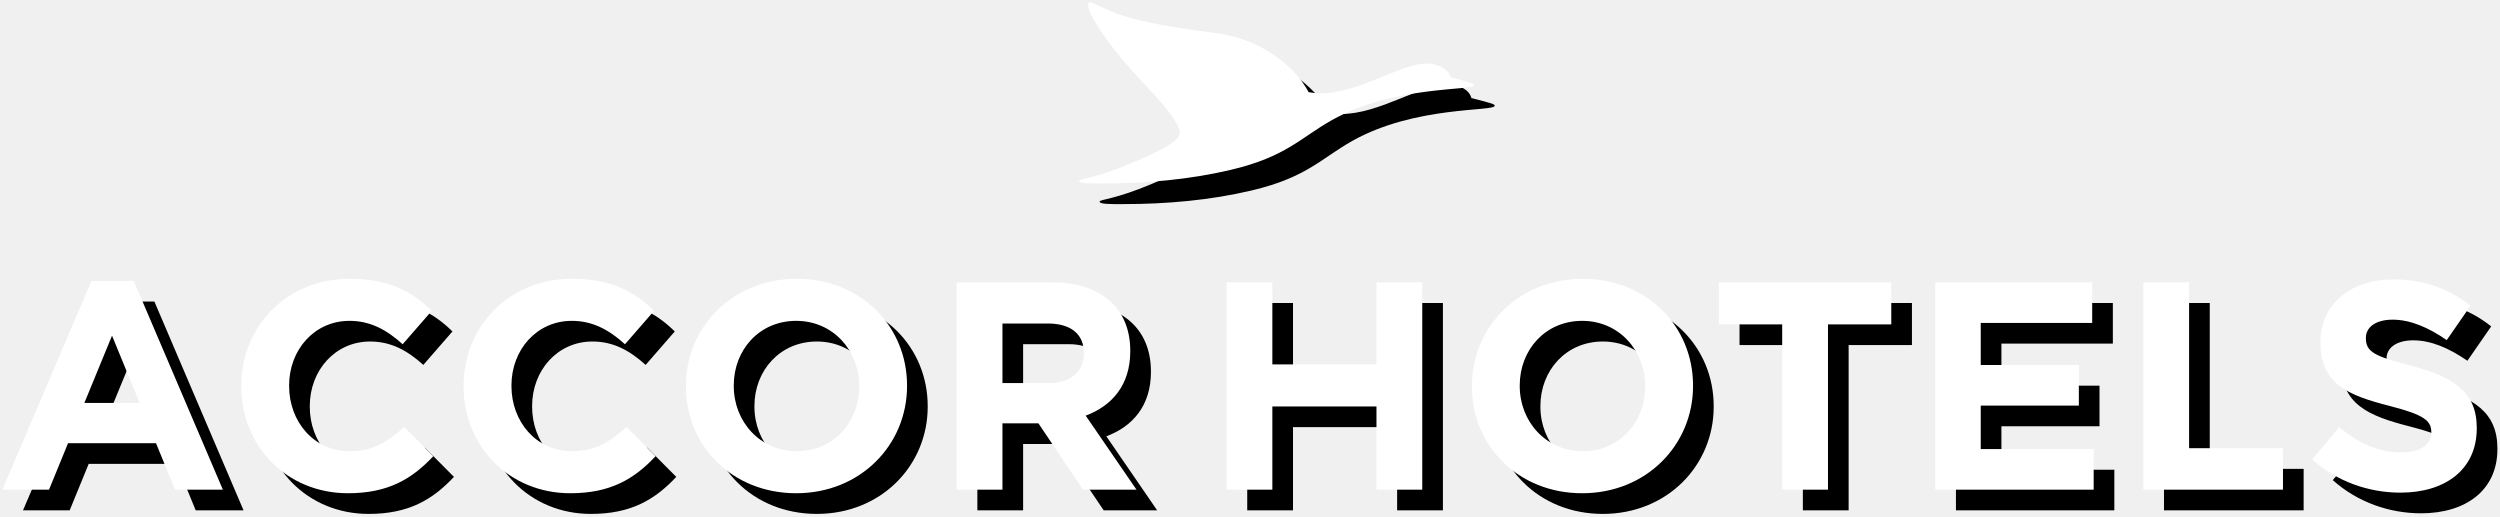
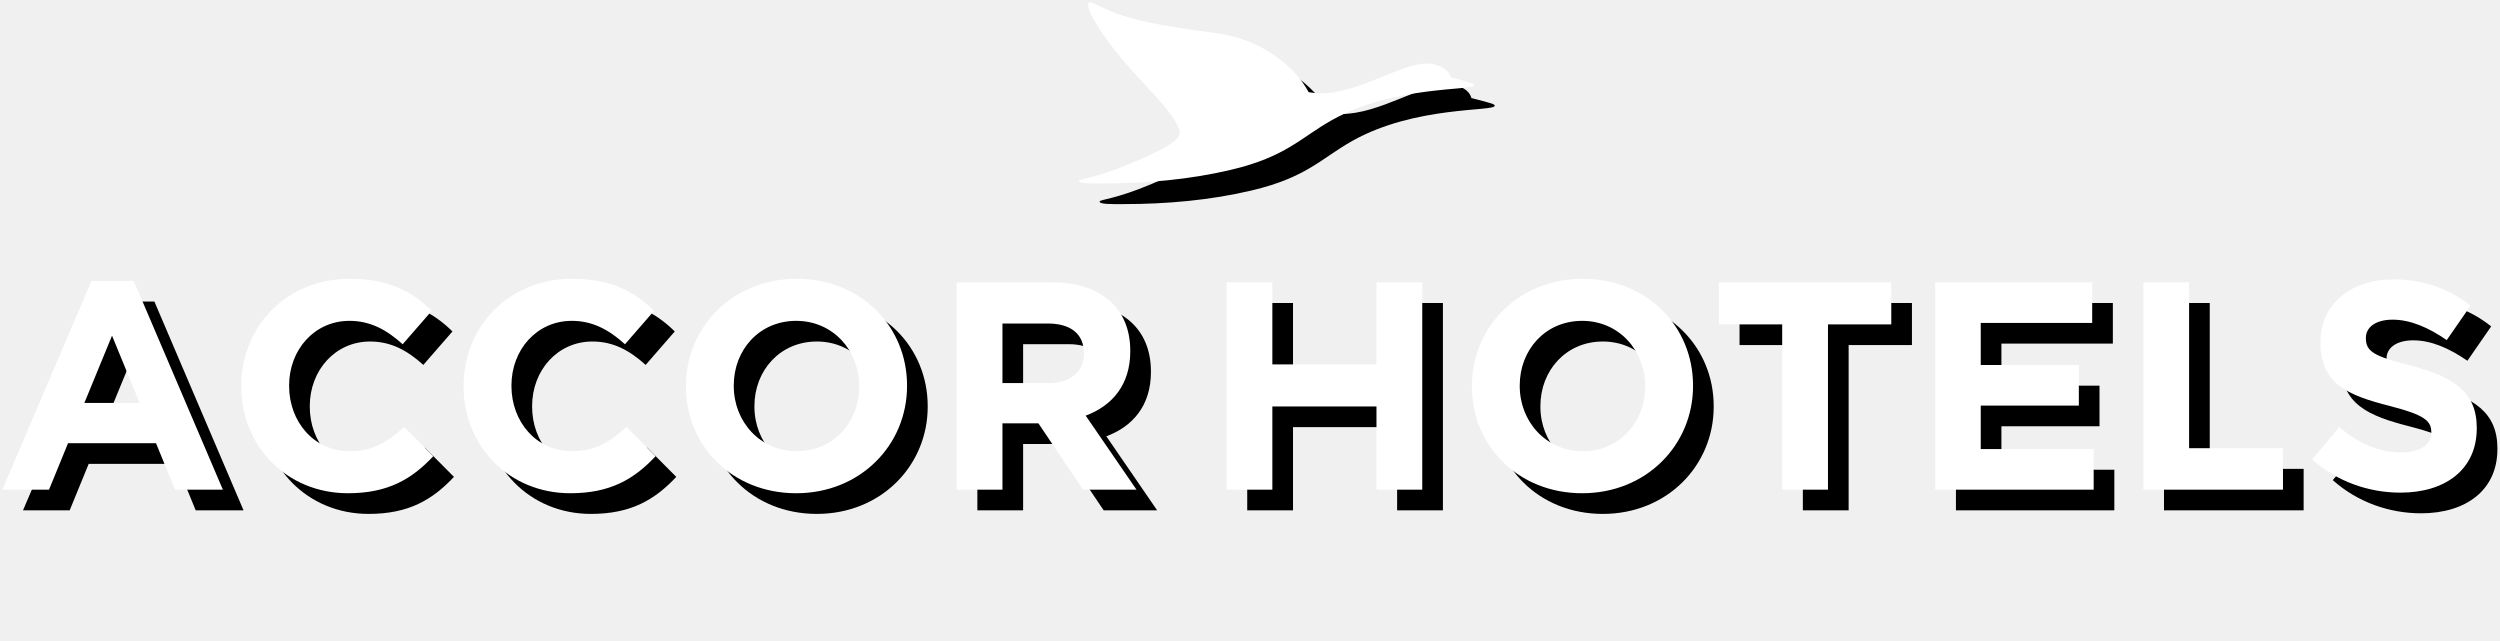
- <svg xmlns="http://www.w3.org/2000/svg" width="121px" height="25px" viewBox="0 0 121 25" version="1.1">
+ <svg xmlns="http://www.w3.org/2000/svg" width="121px" height="31px" viewBox="0 3 121 25" version="1.1">
  <defs />
  <g id="une-chance-pour-chaque-jeune" stroke="none" stroke-width="1" fill="none" fill-rule="evenodd">
    <g id="une-chance-pour-chaque-jeune---consultation" transform="translate(-686, -336)" fill-rule="nonzero">
      <g id="une" transform="translate(0, 80)">
        <g id="identite" transform="translate(395, 233)">
          <g id="partenaires">
            <g id="Group-5" transform="translate(22, 19)">
              <g id="logo-accor-hotels" transform="translate(269, 4)">
                <path d="M11.788,24.701 L7.472,14.593 L5.429,14.593 L1.113,24.701 L3.372,24.701 L4.293,22.451 L8.551,22.451 L9.472,24.701 L11.788,24.701 Z M7.759,20.501 L5.084,20.501 L6.422,17.246 L7.759,20.501 Z M21.971,23.081 L20.561,21.662 C19.769,22.379 19.065,22.837 17.914,22.837 C16.187,22.837 14.993,21.404 14.993,19.683 L14.993,19.655 C14.993,17.934 16.216,16.529 17.914,16.529 C18.921,16.529 19.712,16.959 20.489,17.662 L21.899,16.042 C20.963,15.124 19.827,14.493 17.928,14.493 C14.835,14.493 12.677,16.83 12.677,19.683 L12.677,19.712 C12.677,22.594 14.878,24.873 17.842,24.873 C19.784,24.873 20.935,24.185 21.971,23.081 L21.971,23.081 Z M32.731,23.081 L31.321,21.662 C30.53,22.379 29.825,22.837 28.674,22.837 C26.948,22.837 25.754,21.404 25.754,19.683 L25.754,19.654 C25.754,17.934 26.976,16.529 28.674,16.529 C29.681,16.529 30.473,16.959 31.249,17.662 L32.659,16.042 C31.724,15.124 30.587,14.493 28.689,14.493 C25.596,14.493 23.438,16.83 23.438,19.683 L23.438,19.712 C23.438,22.594 25.639,24.873 28.602,24.873 C30.544,24.873 31.695,24.185 32.731,23.081 L32.731,23.081 Z M44.901,19.683 L44.901,19.654 C44.901,16.802 42.672,14.493 39.564,14.493 C36.457,14.493 34.198,16.83 34.198,19.683 L34.198,19.712 C34.198,22.565 36.428,24.873 39.535,24.873 C42.642,24.873 44.901,22.537 44.901,19.683 L44.901,19.683 Z M42.585,19.712 C42.585,21.432 41.348,22.837 39.564,22.837 C37.78,22.837 36.514,21.403 36.514,19.683 L36.514,19.654 C36.514,17.934 37.751,16.529 39.535,16.529 C41.319,16.529 42.585,17.963 42.585,19.683 L42.585,19.712 L42.585,19.712 Z M56.007,24.701 L53.547,21.116 C54.828,20.643 55.705,19.625 55.705,18.005 L55.705,17.977 C55.705,15.912 54.281,14.665 51.907,14.665 L47.304,14.665 L47.304,24.701 L49.519,24.701 L49.519,21.49 L51.26,21.49 L53.418,24.701 L56.007,24.701 L56.007,24.701 Z M53.461,18.12 C53.461,18.966 52.842,19.54 51.763,19.54 L49.519,19.54 L49.519,16.658 L51.72,16.658 C52.799,16.658 53.461,17.145 53.461,18.092 L53.461,18.12 L53.461,18.12 Z" id="path137718" fill="#000000" />
                <path d="M53.221,9.758 C53.221,9.89 53.785,9.879 54.348,9.879 C56.471,9.879 58.582,9.692 60.582,9.218 C63.246,8.59 63.965,7.654 65.457,6.817 C68.497,5.109 72.343,5.407 72.343,5.12 C72.343,5.043 72.288,5.021 71.216,4.745 C71.116,4.338 70.585,4.074 70.055,4.074 C68.806,4.074 66.761,5.517 64.926,5.517 C64.727,5.517 64.539,5.495 64.34,5.462 C63.6,4.085 61.909,2.862 59.82,2.597 C58.615,2.443 57.753,2.3 57.068,2.179 C54.647,1.738 54.017,1.11 53.74,1.11 C53.685,1.11 53.663,1.166 53.663,1.21 C53.663,1.672 54.492,2.972 55.807,4.437 C56.67,5.395 58.095,6.783 58.095,7.444 C58.095,7.808 57.289,8.249 55.752,8.899 C53.962,9.659 53.221,9.648 53.221,9.758" id="path137722" fill="#000000" />
                <path d="M69.837,24.701 L69.837,14.665 L67.621,14.665 L67.621,18.637 L62.582,18.637 L62.582,14.665 L60.366,14.665 L60.366,24.701 L62.582,24.701 L62.582,20.672 L67.621,20.672 L67.621,24.701 L69.837,24.701 Z M82.943,19.683 L82.943,19.655 C82.943,16.802 80.713,14.493 77.605,14.493 C74.498,14.493 72.24,16.83 72.24,19.683 L72.24,19.712 C72.24,22.565 74.469,24.873 77.577,24.873 C80.684,24.873 82.943,22.537 82.943,19.683 L82.943,19.683 Z M80.626,19.712 C80.626,21.432 79.389,22.837 77.605,22.837 C75.822,22.837 74.555,21.403 74.555,19.683 L74.555,19.654 C74.555,17.934 75.793,16.529 77.577,16.529 C79.36,16.529 80.626,17.963 80.626,19.683 L80.626,19.712 L80.626,19.712 Z M92.538,16.701 L92.538,14.665 L84.194,14.665 L84.194,16.701 L87.258,16.701 L87.258,24.701 L89.474,24.701 L89.474,16.701 L92.538,16.701 Z M102.334,24.701 L102.334,22.736 L96.868,22.736 L96.868,20.63 L101.616,20.63 L101.616,18.665 L96.868,18.665 L96.868,16.629 L102.262,16.629 L102.262,14.665 L94.667,14.665 L94.667,24.701 L102.334,24.701 Z M111.496,24.701 L111.496,22.694 L106.952,22.694 L106.952,14.665 L104.737,14.665 L104.737,24.701 L111.496,24.701 Z M120.875,21.733 L120.875,21.705 C120.875,19.955 119.725,19.224 117.682,18.694 C115.942,18.25 115.509,18.034 115.509,17.375 L115.509,17.347 C115.509,16.859 115.955,16.472 116.805,16.472 C117.653,16.472 118.531,16.845 119.422,17.461 L120.573,15.798 C119.552,14.981 118.301,14.522 116.833,14.522 C114.776,14.522 113.309,15.726 113.309,17.547 L113.309,17.576 C113.309,19.569 114.618,20.127 116.646,20.644 C118.33,21.074 118.675,21.361 118.675,21.92 L118.675,21.948 C118.675,22.537 118.128,22.895 117.222,22.895 C116.071,22.895 115.121,22.422 114.215,21.676 L112.906,23.239 C114.114,24.314 115.654,24.844 117.179,24.844 C119.351,24.844 120.875,23.726 120.875,21.733 L120.875,21.733 Z" id="path137724" fill="#000000" />
                <path d="M10.788,23.701 L6.472,13.593 L4.429,13.593 L0.113,23.701 L2.372,23.701 L3.293,21.451 L7.551,21.451 L8.472,23.701 L10.788,23.701 Z M6.759,19.501 L4.084,19.501 L5.422,16.246 L6.759,19.501 Z M20.971,22.081 L19.561,20.662 C18.769,21.379 18.065,21.837 16.914,21.837 C15.187,21.837 13.993,20.404 13.993,18.683 L13.993,18.655 C13.993,16.934 15.216,15.529 16.914,15.529 C17.921,15.529 18.712,15.959 19.489,16.662 L20.899,15.042 C19.963,14.124 18.827,13.493 16.928,13.493 C13.835,13.493 11.677,15.83 11.677,18.683 L11.677,18.712 C11.677,21.594 13.878,23.873 16.842,23.873 C18.784,23.873 19.935,23.185 20.971,22.081 L20.971,22.081 Z M31.731,22.081 L30.321,20.662 C29.53,21.379 28.825,21.837 27.674,21.837 C25.948,21.837 24.754,20.404 24.754,18.683 L24.754,18.654 C24.754,16.934 25.976,15.529 27.674,15.529 C28.681,15.529 29.473,15.959 30.249,16.662 L31.659,15.042 C30.724,14.124 29.587,13.493 27.689,13.493 C24.596,13.493 22.438,15.83 22.438,18.683 L22.438,18.712 C22.438,21.594 24.639,23.873 27.602,23.873 C29.544,23.873 30.695,23.185 31.731,22.081 L31.731,22.081 Z M43.901,18.683 L43.901,18.654 C43.901,15.802 41.672,13.493 38.564,13.493 C35.457,13.493 33.198,15.83 33.198,18.683 L33.198,18.712 C33.198,21.565 35.428,23.873 38.535,23.873 C41.642,23.873 43.901,21.537 43.901,18.683 L43.901,18.683 Z M41.585,18.712 C41.585,20.432 40.348,21.837 38.564,21.837 C36.78,21.837 35.514,20.403 35.514,18.683 L35.514,18.654 C35.514,16.934 36.751,15.529 38.535,15.529 C40.319,15.529 41.585,16.963 41.585,18.683 L41.585,18.712 L41.585,18.712 Z M55.007,23.701 L52.547,20.116 C53.828,19.643 54.705,18.625 54.705,17.005 L54.705,16.977 C54.705,14.912 53.281,13.665 50.907,13.665 L46.304,13.665 L46.304,23.701 L48.519,23.701 L48.519,20.49 L50.26,20.49 L52.418,23.701 L55.007,23.701 L55.007,23.701 Z M52.461,17.12 C52.461,17.966 51.842,18.54 50.763,18.54 L48.519,18.54 L48.519,15.658 L50.72,15.658 C51.799,15.658 52.461,16.145 52.461,17.092 L52.461,17.12 L52.461,17.12 Z" id="path137718" fill="#FFFFFF" />
                <path d="M52.221,8.758 C52.221,8.89 52.785,8.879 53.348,8.879 C55.471,8.879 57.582,8.692 59.582,8.218 C62.246,7.59 62.965,6.654 64.457,5.817 C67.497,4.109 71.343,4.407 71.343,4.12 C71.343,4.043 71.288,4.021 70.216,3.745 C70.116,3.338 69.585,3.074 69.055,3.074 C67.806,3.074 65.761,4.517 63.926,4.517 C63.727,4.517 63.539,4.495 63.34,4.462 C62.6,3.085 60.909,1.862 58.82,1.597 C57.615,1.443 56.753,1.3 56.068,1.179 C53.647,0.738 53.017,0.11 52.74,0.11 C52.685,0.11 52.663,0.166 52.663,0.21 C52.663,0.672 53.492,1.972 54.807,3.437 C55.67,4.395 57.095,5.783 57.095,6.444 C57.095,6.808 56.289,7.249 54.752,7.899 C52.962,8.659 52.221,8.648 52.221,8.758" id="path137722" fill="#FFFFFF" />
                <path d="M68.837,23.701 L68.837,13.665 L66.621,13.665 L66.621,17.637 L61.582,17.637 L61.582,13.665 L59.366,13.665 L59.366,23.701 L61.582,23.701 L61.582,19.672 L66.621,19.672 L66.621,23.701 L68.837,23.701 Z M81.943,18.683 L81.943,18.655 C81.943,15.802 79.713,13.493 76.605,13.493 C73.498,13.493 71.24,15.83 71.24,18.683 L71.24,18.712 C71.24,21.565 73.469,23.873 76.577,23.873 C79.684,23.873 81.943,21.537 81.943,18.683 L81.943,18.683 Z M79.626,18.712 C79.626,20.432 78.389,21.837 76.605,21.837 C74.822,21.837 73.555,20.403 73.555,18.683 L73.555,18.654 C73.555,16.934 74.793,15.529 76.577,15.529 C78.36,15.529 79.626,16.963 79.626,18.683 L79.626,18.712 L79.626,18.712 Z M91.538,15.701 L91.538,13.665 L83.194,13.665 L83.194,15.701 L86.258,15.701 L86.258,23.701 L88.474,23.701 L88.474,15.701 L91.538,15.701 Z M101.334,23.701 L101.334,21.736 L95.868,21.736 L95.868,19.63 L100.616,19.63 L100.616,17.665 L95.868,17.665 L95.868,15.629 L101.262,15.629 L101.262,13.665 L93.667,13.665 L93.667,23.701 L101.334,23.701 Z M110.496,23.701 L110.496,21.694 L105.952,21.694 L105.952,13.665 L103.737,13.665 L103.737,23.701 L110.496,23.701 Z M119.875,20.733 L119.875,20.705 C119.875,18.955 118.725,18.224 116.682,17.694 C114.942,17.25 114.509,17.034 114.509,16.375 L114.509,16.347 C114.509,15.859 114.955,15.472 115.805,15.472 C116.653,15.472 117.531,15.845 118.422,16.461 L119.573,14.798 C118.552,13.981 117.301,13.522 115.833,13.522 C113.776,13.522 112.309,14.726 112.309,16.547 L112.309,16.576 C112.309,18.569 113.618,19.127 115.646,19.644 C117.33,20.074 117.675,20.361 117.675,20.92 L117.675,20.948 C117.675,21.537 117.128,21.895 116.222,21.895 C115.071,21.895 114.121,21.422 113.215,20.676 L111.906,22.239 C113.114,23.314 114.654,23.844 116.179,23.844 C118.351,23.844 119.875,22.726 119.875,20.733 L119.875,20.733 Z" id="path137724" fill="#FFFFFF" />
              </g>
            </g>
          </g>
        </g>
      </g>
    </g>
  </g>
</svg>
